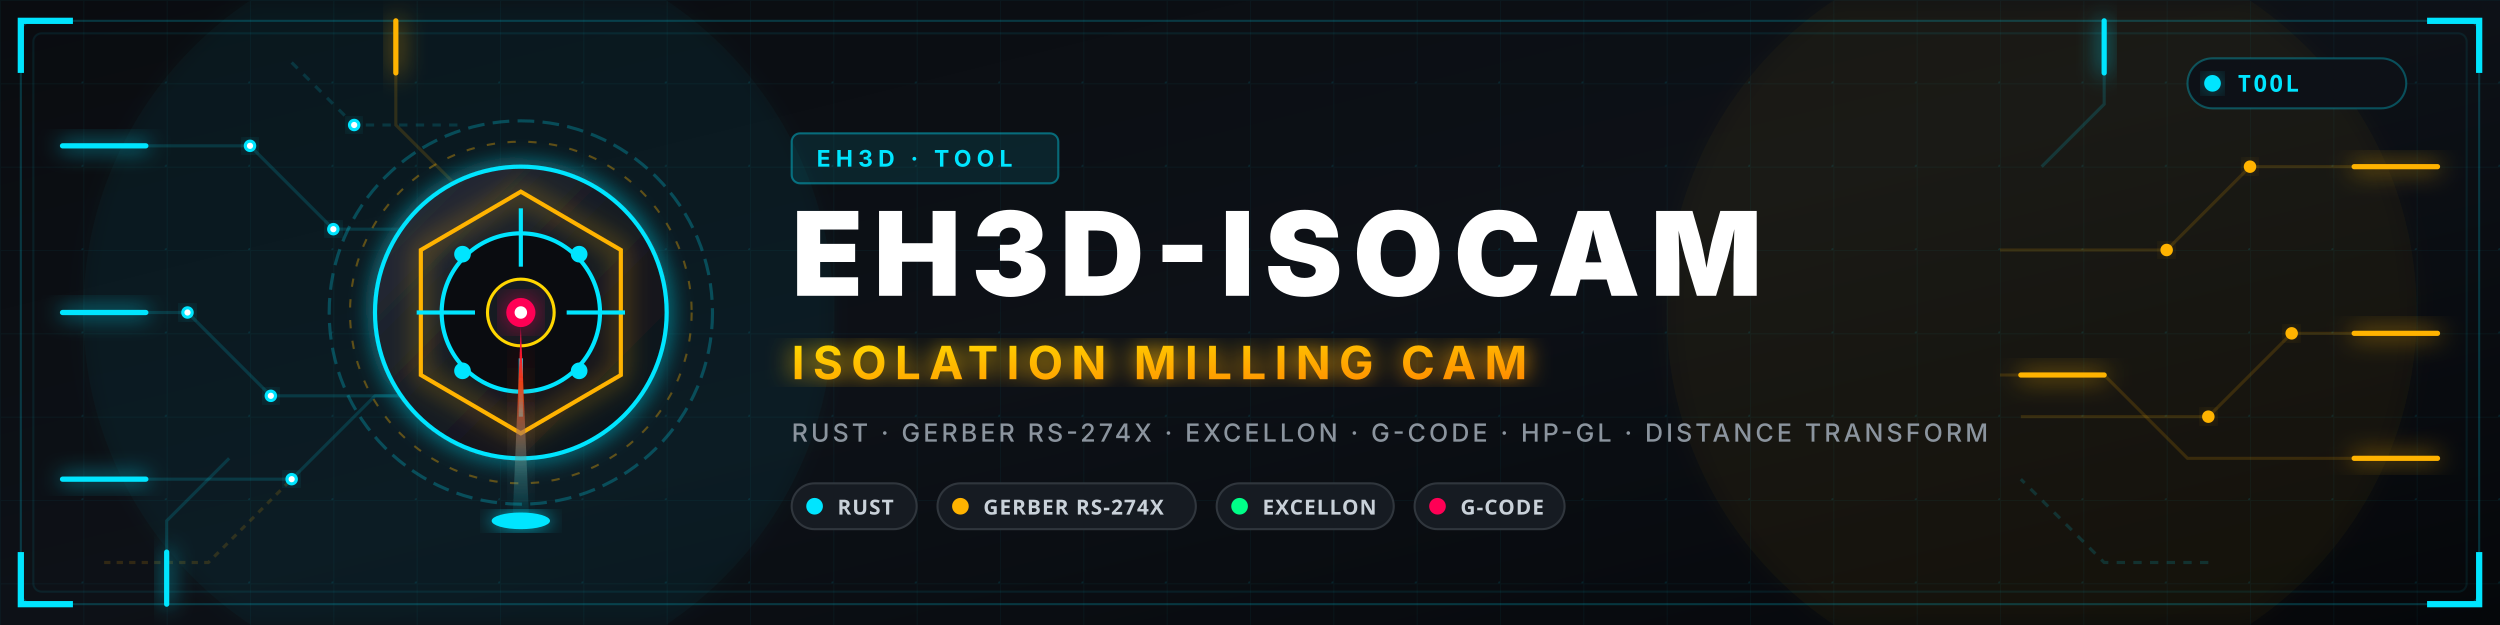
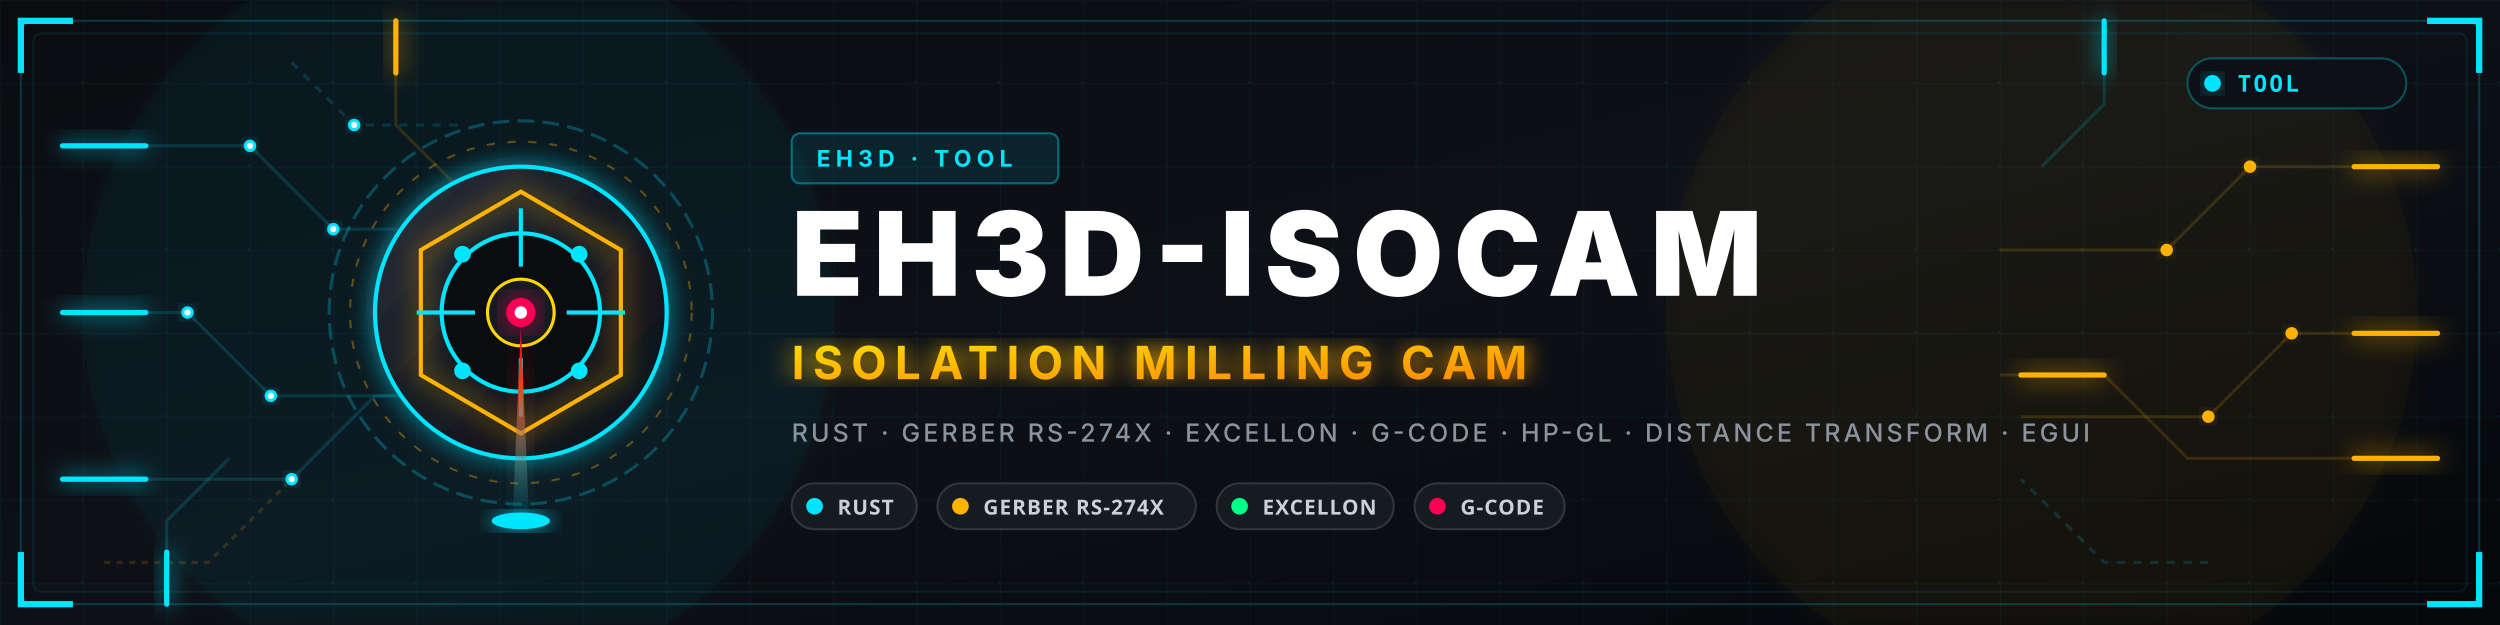
<svg xmlns="http://www.w3.org/2000/svg" viewBox="0 0 1200 300" width="100%" height="100%">
  <defs>
    <linearGradient id="bgGlow" x1="0%" y1="0%" x2="100%" y2="100%">
      <stop offset="0%" stop-color="#0A0C10" />
      <stop offset="50%" stop-color="#0D1117" />
      <stop offset="100%" stop-color="#05070A" />
    </linearGradient>
    <linearGradient id="cyanGlow" x1="0%" y1="0%" x2="100%" y2="0%">
      <stop offset="0%" stop-color="#00E5FF" stop-opacity="0.8" />
      <stop offset="100%" stop-color="#0088FF" stop-opacity="0.9" />
    </linearGradient>
    <linearGradient id="goldGlow" x1="0%" y1="0%" x2="100%" y2="100%">
      <stop offset="0%" stop-color="#FFD700" />
      <stop offset="100%" stop-color="#FF8C00" />
    </linearGradient>
    <linearGradient id="laserBeam" x1="0%" y1="0%" x2="0%" y2="100%">
      <stop offset="0%" stop-color="#FF0055" stop-opacity="1" />
      <stop offset="30%" stop-color="#FF3300" stop-opacity="0.9" />
      <stop offset="100%" stop-color="#00E5FF" stop-opacity="0" />
    </linearGradient>
    <linearGradient id="metalGradient" x1="0%" y1="0%" x2="100%" y2="100%">
      <stop offset="0%" stop-color="#2A303C" />
      <stop offset="50%" stop-color="#161B22" />
      <stop offset="100%" stop-color="#0D1117" />
    </linearGradient>
    <filter id="glowCyan" x="-20%" y="-20%" width="140%" height="140%">
      <feGaussianBlur stdDeviation="5" result="blur" />
      <feMerge>
        <feMergeNode in="blur" />
        <feMergeNode in="SourceGraphic" />
      </feMerge>
    </filter>
    <filter id="glowGold" x="-20%" y="-20%" width="140%" height="140%">
      <feGaussianBlur stdDeviation="6" result="blur" />
      <feMerge>
        <feMergeNode in="blur" />
        <feMergeNode in="SourceGraphic" />
      </feMerge>
    </filter>
    <filter id="glowLaser" x="-30%" y="-30%" width="160%" height="160%">
      <feGaussianBlur stdDeviation="8" result="blur" />
      <feMerge>
        <feMergeNode in="blur" />
        <feMergeNode in="SourceGraphic" />
      </feMerge>
    </filter>
    <pattern id="cyberGrid" width="40" height="40" patternUnits="userSpaceOnUse">
      <path d="M 40 0 L 0 0 0 40" fill="none" stroke="#00E5FF" stroke-opacity="0.04" stroke-width="1" />
      <circle cx="40" cy="40" r="1" fill="#00E5FF" fill-opacity="0.1" />
    </pattern>
    <g id="pcbNode">
      <circle cx="0" cy="0" r="3" fill="#00E5FF" filter="url(#glowCyan)" />
      <circle cx="0" cy="0" r="1.5" fill="#FFFFFF" />
    </g>
  </defs>
  <rect width="1200" height="300" fill="url(#bgGlow)" />
  <rect width="1200" height="300" fill="url(#cyberGrid)" />
  <circle cx="220" cy="150" r="180" fill="#00E5FF" fill-opacity="0.03" filter="url(#glowCyan)">
    <animate attributeName="fill-opacity" values="0.02;0.05;0.02" dur="6s" repeatCount="indefinite" />
  </circle>
  <circle cx="980" cy="150" r="180" fill="#FFB300" fill-opacity="0.03" filter="url(#glowGold)">
    <animate attributeName="fill-opacity" values="0.02;0.05;0.02" dur="6s" repeatCount="indefinite" />
  </circle>
  <rect x="10" y="10" width="1180" height="280" fill="none" stroke="#00E5FF" stroke-opacity="0.2" stroke-width="1" rx="6" />
  <rect x="16" y="16" width="1168" height="268" fill="none" stroke="#00E5FF" stroke-opacity="0.08" stroke-width="1" rx="4" />
  <path d="M 10 35 L 10 10 L 35 10" fill="none" stroke="#00E5FF" stroke-width="3">
    <animate attributeName="stroke-opacity" values="0.6;1;0.6" dur="3s" repeatCount="indefinite" />
  </path>
  <path d="M 1190 35 L 1190 10 L 1165 10" fill="none" stroke="#00E5FF" stroke-width="3">
    <animate attributeName="stroke-opacity" values="0.6;1;0.6" dur="3s" repeatCount="indefinite" />
  </path>
  <path d="M 10 265 L 10 290 L 35 290" fill="none" stroke="#00E5FF" stroke-width="3">
    <animate attributeName="stroke-opacity" values="0.6;1;0.6" dur="3s" repeatCount="indefinite" />
  </path>
  <path d="M 1190 265 L 1190 290 L 1165 290" fill="none" stroke="#00E5FF" stroke-width="3">
    <animate attributeName="stroke-opacity" values="0.6;1;0.6" dur="3s" repeatCount="indefinite" />
  </path>
  <g stroke="#00E5FF" stroke-opacity="0.15" stroke-width="1.5" fill="none">
    <path d="M 30 70 L 120 70 L 160 110 L 240 110" />
    <path d="M 30 150 L 90 150 L 130 190 L 220 190" />
    <path d="M 30 230 L 140 230 L 180 190 L 210 190" />
    <path d="M 80 290 L 80 250 L 110 220" />
    <path d="M 190 10 L 190 60 L 220 90" stroke="#FFB300" stroke-opacity="0.15" />
    <path d="M 140 30 L 170 60 L 220 60" stroke-dasharray="4,4" />
    <path d="M 50 270 L 100 270 L 140 230" stroke="#FFB300" stroke-opacity="0.15" stroke-dasharray="3,3" />
  </g>
  <g fill="none" stroke-linecap="round" stroke-linejoin="round">
    <path d="M 30 70 L 120 70 L 160 110 L 240 110" stroke="#00E5FF" stroke-width="2.5" stroke-dasharray="40, 240" filter="url(#glowCyan)">
      <animate attributeName="stroke-dashoffset" values="280;0" dur="3s" repeatCount="indefinite" />
    </path>
    <path d="M 30 150 L 90 150 L 130 190 L 220 190" stroke="#00E5FF" stroke-width="2.5" stroke-dasharray="40, 220" filter="url(#glowCyan)">
      <animate attributeName="stroke-dashoffset" values="260;0" dur="3.5s" repeatCount="indefinite" />
    </path>
    <path d="M 30 230 L 140 230 L 180 190 L 210 190" stroke="#00E5FF" stroke-width="2.5" stroke-dasharray="40, 230" filter="url(#glowCyan)">
      <animate attributeName="stroke-dashoffset" values="270;0" dur="3.2s" repeatCount="indefinite" />
    </path>
    <path d="M 80 290 L 80 250 L 110 220" stroke="#00E5FF" stroke-width="2.5" stroke-dasharray="25, 100" filter="url(#glowCyan)">
      <animate attributeName="stroke-dashoffset" values="125;0" dur="2.5s" repeatCount="indefinite" />
    </path>
    <path d="M 190 10 L 190 60 L 220 90" stroke="#FFB300" stroke-width="2.5" stroke-dasharray="25, 90" filter="url(#glowGold)">
      <animate attributeName="stroke-dashoffset" values="115;0" dur="2.8s" repeatCount="indefinite" />
    </path>
  </g>
  <use href="#pcbNode" x="120" y="70" />
  <use href="#pcbNode" x="160" y="110" />
  <use href="#pcbNode" x="90" y="150" />
  <use href="#pcbNode" x="130" y="190" />
  <use href="#pcbNode" x="140" y="230" />
  <use href="#pcbNode" x="170" y="60" />
  <g stroke="#FFB300" stroke-opacity="0.15" stroke-width="1.5" fill="none">
    <path d="M 1170 80 L 1080 80 L 1040 120 L 960 120" />
    <path d="M 1170 160 L 1100 160 L 1060 200 L 970 200" />
    <path d="M 1170 220 L 1050 220 L 1010 180 M 1010 180 L 960 180" />
    <path d="M 1010 10 L 1010 50 L 980 80" stroke="#00E5FF" stroke-opacity="0.15" />
    <path d="M 1060 270 L 1010 270 L 970 230" stroke="#00E5FF" stroke-opacity="0.15" stroke-dasharray="4,4" />
  </g>
  <g fill="none" stroke-linecap="round" stroke-linejoin="round">
    <path d="M 1170 80 L 1080 80 L 1040 120 L 960 120" stroke="#FFB300" stroke-width="2.5" stroke-dasharray="40, 230" filter="url(#glowGold)">
      <animate attributeName="stroke-dashoffset" values="0;270" dur="3.5s" repeatCount="indefinite" />
    </path>
    <path d="M 1170 160 L 1100 160 L 1060 200 L 970 200" stroke="#FFB300" stroke-width="2.5" stroke-dasharray="40, 240" filter="url(#glowGold)">
      <animate attributeName="stroke-dashoffset" values="0;280" dur="3.8s" repeatCount="indefinite" />
    </path>
    <path d="M 1170 220 L 1050 220 L 1010 180 M 1010 180 L 960 180" stroke="#FFB300" stroke-width="2.5" stroke-dasharray="40, 250" filter="url(#glowGold)">
      <animate attributeName="stroke-dashoffset" values="0;290" dur="4s" repeatCount="indefinite" />
    </path>
    <path d="M 1010 10 L 1010 50 L 980 80" stroke="#00E5FF" stroke-width="2.5" stroke-dasharray="25, 95" filter="url(#glowCyan)">
      <animate attributeName="stroke-dashoffset" values="0;120" dur="2.6s" repeatCount="indefinite" />
    </path>
  </g>
  <circle cx="1080" cy="80" r="3" fill="#FFB300" filter="url(#glowGold)" />
  <circle cx="1040" cy="120" r="3" fill="#FFB300" filter="url(#glowGold)" />
  <circle cx="1100" cy="160" r="3" fill="#FFB300" filter="url(#glowGold)" />
  <circle cx="1060" cy="200" r="3" fill="#FFB300" filter="url(#glowGold)" />
  <g transform="translate(250, 150)">
    <g>
      <circle cx="0" cy="0" r="92" fill="none" stroke="#00E5FF" stroke-opacity="0.25" stroke-width="1.5" stroke-dasharray="8,4" />
      <circle cx="0" cy="0" r="82" fill="none" stroke="#FFB300" stroke-opacity="0.35" stroke-width="1" stroke-dasharray="4,6" />
      <animateTransform attributeName="transform" type="rotate" from="0 0 0" to="360 0 0" dur="25s" repeatCount="indefinite" />
    </g>
    <circle cx="0" cy="0" r="70" fill="url(#metalGradient)" stroke="#00E5FF" stroke-width="2" filter="url(#glowCyan)" />
    <g>
      <polygon points="0,-58 48,-30 48,30 0,58 -48,30 -48,-30" fill="none" stroke="#FFB300" stroke-width="2" filter="url(#glowGold)" />
      <animateTransform attributeName="transform" type="rotate" from="360 0 0" to="0 0 0" dur="18s" repeatCount="indefinite" />
    </g>
    <circle cx="0" cy="0" r="38" fill="#0A0C10" stroke="#00E5FF" stroke-width="2" />
    <line x1="-50" y1="0" x2="-22" y2="0" stroke="#00E5FF" stroke-width="2" />
    <line x1="22" y1="0" x2="50" y2="0" stroke="#00E5FF" stroke-width="2" />
    <line x1="0" y1="-50" x2="0" y2="-22" stroke="#00E5FF" stroke-width="2" />
    <line x1="0" y1="22" x2="0" y2="50" stroke="#00E5FF" stroke-width="2" />
    <circle cx="0" cy="0" r="16" fill="#161B22" stroke="#FFD700" stroke-width="1.5" />
    <circle cx="0" cy="0" r="7" fill="#FF0055" filter="url(#glowLaser)">
      <animate attributeName="opacity" values="0.5;1;0.5" dur="1.5s" repeatCount="indefinite" />
    </circle>
    <circle cx="0" cy="0" r="3" fill="#FFFFFF" />
    <g>
      <circle cx="-28" cy="-28" r="4" fill="#00E5FF" />
      <circle cx="28" cy="-28" r="4" fill="#00E5FF" />
      <circle cx="-28" cy="28" r="4" fill="#00E5FF" />
      <circle cx="28" cy="28" r="4" fill="#00E5FF" />
      <animateTransform attributeName="transform" type="scale" values="1;1.05;1" dur="2s" repeatCount="indefinite" additive="sum" />
    </g>
  </g>
  <path d="M 250 157 L 246 250 L 254 250 Z" fill="url(#laserBeam)" filter="url(#glowLaser)">
    <animate attributeName="opacity" values="0.3;1;0.3" dur="1.2s" repeatCount="indefinite" />
  </path>
  <ellipse cx="250" cy="250" rx="14" ry="4" fill="#00E5FF" filter="url(#glowCyan)">
    <animate attributeName="rx" values="10;18;10" dur="1.2s" repeatCount="indefinite" />
    <animate attributeName="opacity" values="0.4;1;0.4" dur="1.2s" repeatCount="indefinite" />
  </ellipse>
  <g transform="translate(380, 0)">
    <g transform="translate(0, 82)">
      <rect x="0" y="-18" width="128" height="24" rx="4" fill="#00E5FF" fill-opacity="0.1" stroke="#00E5FF" stroke-opacity="0.4" stroke-width="1">
        <animate attributeName="stroke-opacity" values="0.3;0.8;0.3" dur="4s" repeatCount="indefinite" />
      </rect>
      <text x="12" y="-2" font-family="'Inter', 'Segoe UI', 'Roboto', sans-serif" font-weight="700" font-size="11" fill="#00E5FF" letter-spacing="2.5">EH3D · TOOL</text>
    </g>
    <text x="0" y="142" font-family="'Inter', 'Segoe UI', 'Roboto', sans-serif" font-weight="900" font-size="56" fill="#FFFFFF" letter-spacing="5.0">EH3D-ISOCAM</text>
    <text x="0" y="182" font-family="'Inter', 'Segoe UI', 'Roboto', sans-serif" font-weight="700" font-size="22" fill="url(#goldGlow)" letter-spacing="4" filter="url(#glowGold)">ISOLATION MILLING CAM</text>
-     <text x="0" y="212" font-family="'Inter', 'Segoe UI', 'Roboto', sans-serif" font-weight="500" font-size="12" fill="#8B949E" letter-spacing="1.5">RUST · GERBER RS-274X · EXCELLON · G-CODE · HP-GL · DISTANCE TRANSFORM</text>
+     <text x="0" y="212" font-family="'Inter', 'Segoe UI', 'Roboto', sans-serif" font-weight="500" font-size="12" fill="#8B949E" letter-spacing="1.5">RUST · GERBER RS-274X · EXCELLON · G-CODE · HP-GL · DISTANCE TRANSFORM · EGUI</text>
    <g transform="translate(0, 232)">
      <rect x="0" y="0" width="60" height="22" rx="11" fill="#161B22" stroke="#30363D" stroke-width="1" />
      <circle cx="11" cy="11" r="4" fill="#00E5FF">
        <animate attributeName="opacity" values="0.5;1;0.5" dur="2.0s" repeatCount="indefinite" />
      </circle>
      <text x="22" y="15" font-family="sans-serif" font-weight="600" font-size="10" fill="#C9D1D9" letter-spacing="0.5">RUST</text>
      <rect x="70" y="0" width="124" height="22" rx="11" fill="#161B22" stroke="#30363D" stroke-width="1" />
      <circle cx="81" cy="11" r="4" fill="#FFB300">
        <animate attributeName="opacity" values="0.5;1;0.5" dur="2.2s" repeatCount="indefinite" />
      </circle>
      <text x="92" y="15" font-family="sans-serif" font-weight="600" font-size="10" fill="#C9D1D9" letter-spacing="0.5">GERBER RS-274X</text>
      <rect x="204" y="0" width="85" height="22" rx="11" fill="#161B22" stroke="#30363D" stroke-width="1" />
      <circle cx="215" cy="11" r="4" fill="#00FF88">
        <animate attributeName="opacity" values="0.5;1;0.5" dur="2.4s" repeatCount="indefinite" />
      </circle>
      <text x="226" y="15" font-family="sans-serif" font-weight="600" font-size="10" fill="#C9D1D9" letter-spacing="0.5">EXCELLON</text>
      <rect x="299" y="0" width="72" height="22" rx="11" fill="#161B22" stroke="#30363D" stroke-width="1" />
      <circle cx="310" cy="11" r="4" fill="#FF0055">
        <animate attributeName="opacity" values="0.5;1;0.5" dur="2.6s" repeatCount="indefinite" />
      </circle>
      <text x="321" y="15" font-family="sans-serif" font-weight="600" font-size="10" fill="#C9D1D9" letter-spacing="0.5">G-CODE</text>
    </g>
  </g>
  <g transform="translate(1060, 42)">
    <rect x="-10" y="-14" width="105" height="24" rx="12" fill="#0D1117" stroke="#00E5FF" stroke-opacity="0.3" stroke-width="1" />
    <circle cx="2" cy="-2" r="4" fill="#00E5FF" filter="url(#glowGold)">
      <animate attributeName="opacity" values="0.3;1;0.3" dur="1.5s" repeatCount="indefinite" />
    </circle>
    <text x="14" y="2" font-family="monospace" font-weight="700" font-size="11" fill="#00E5FF" letter-spacing="1">TOOL</text>
  </g>
</svg>
